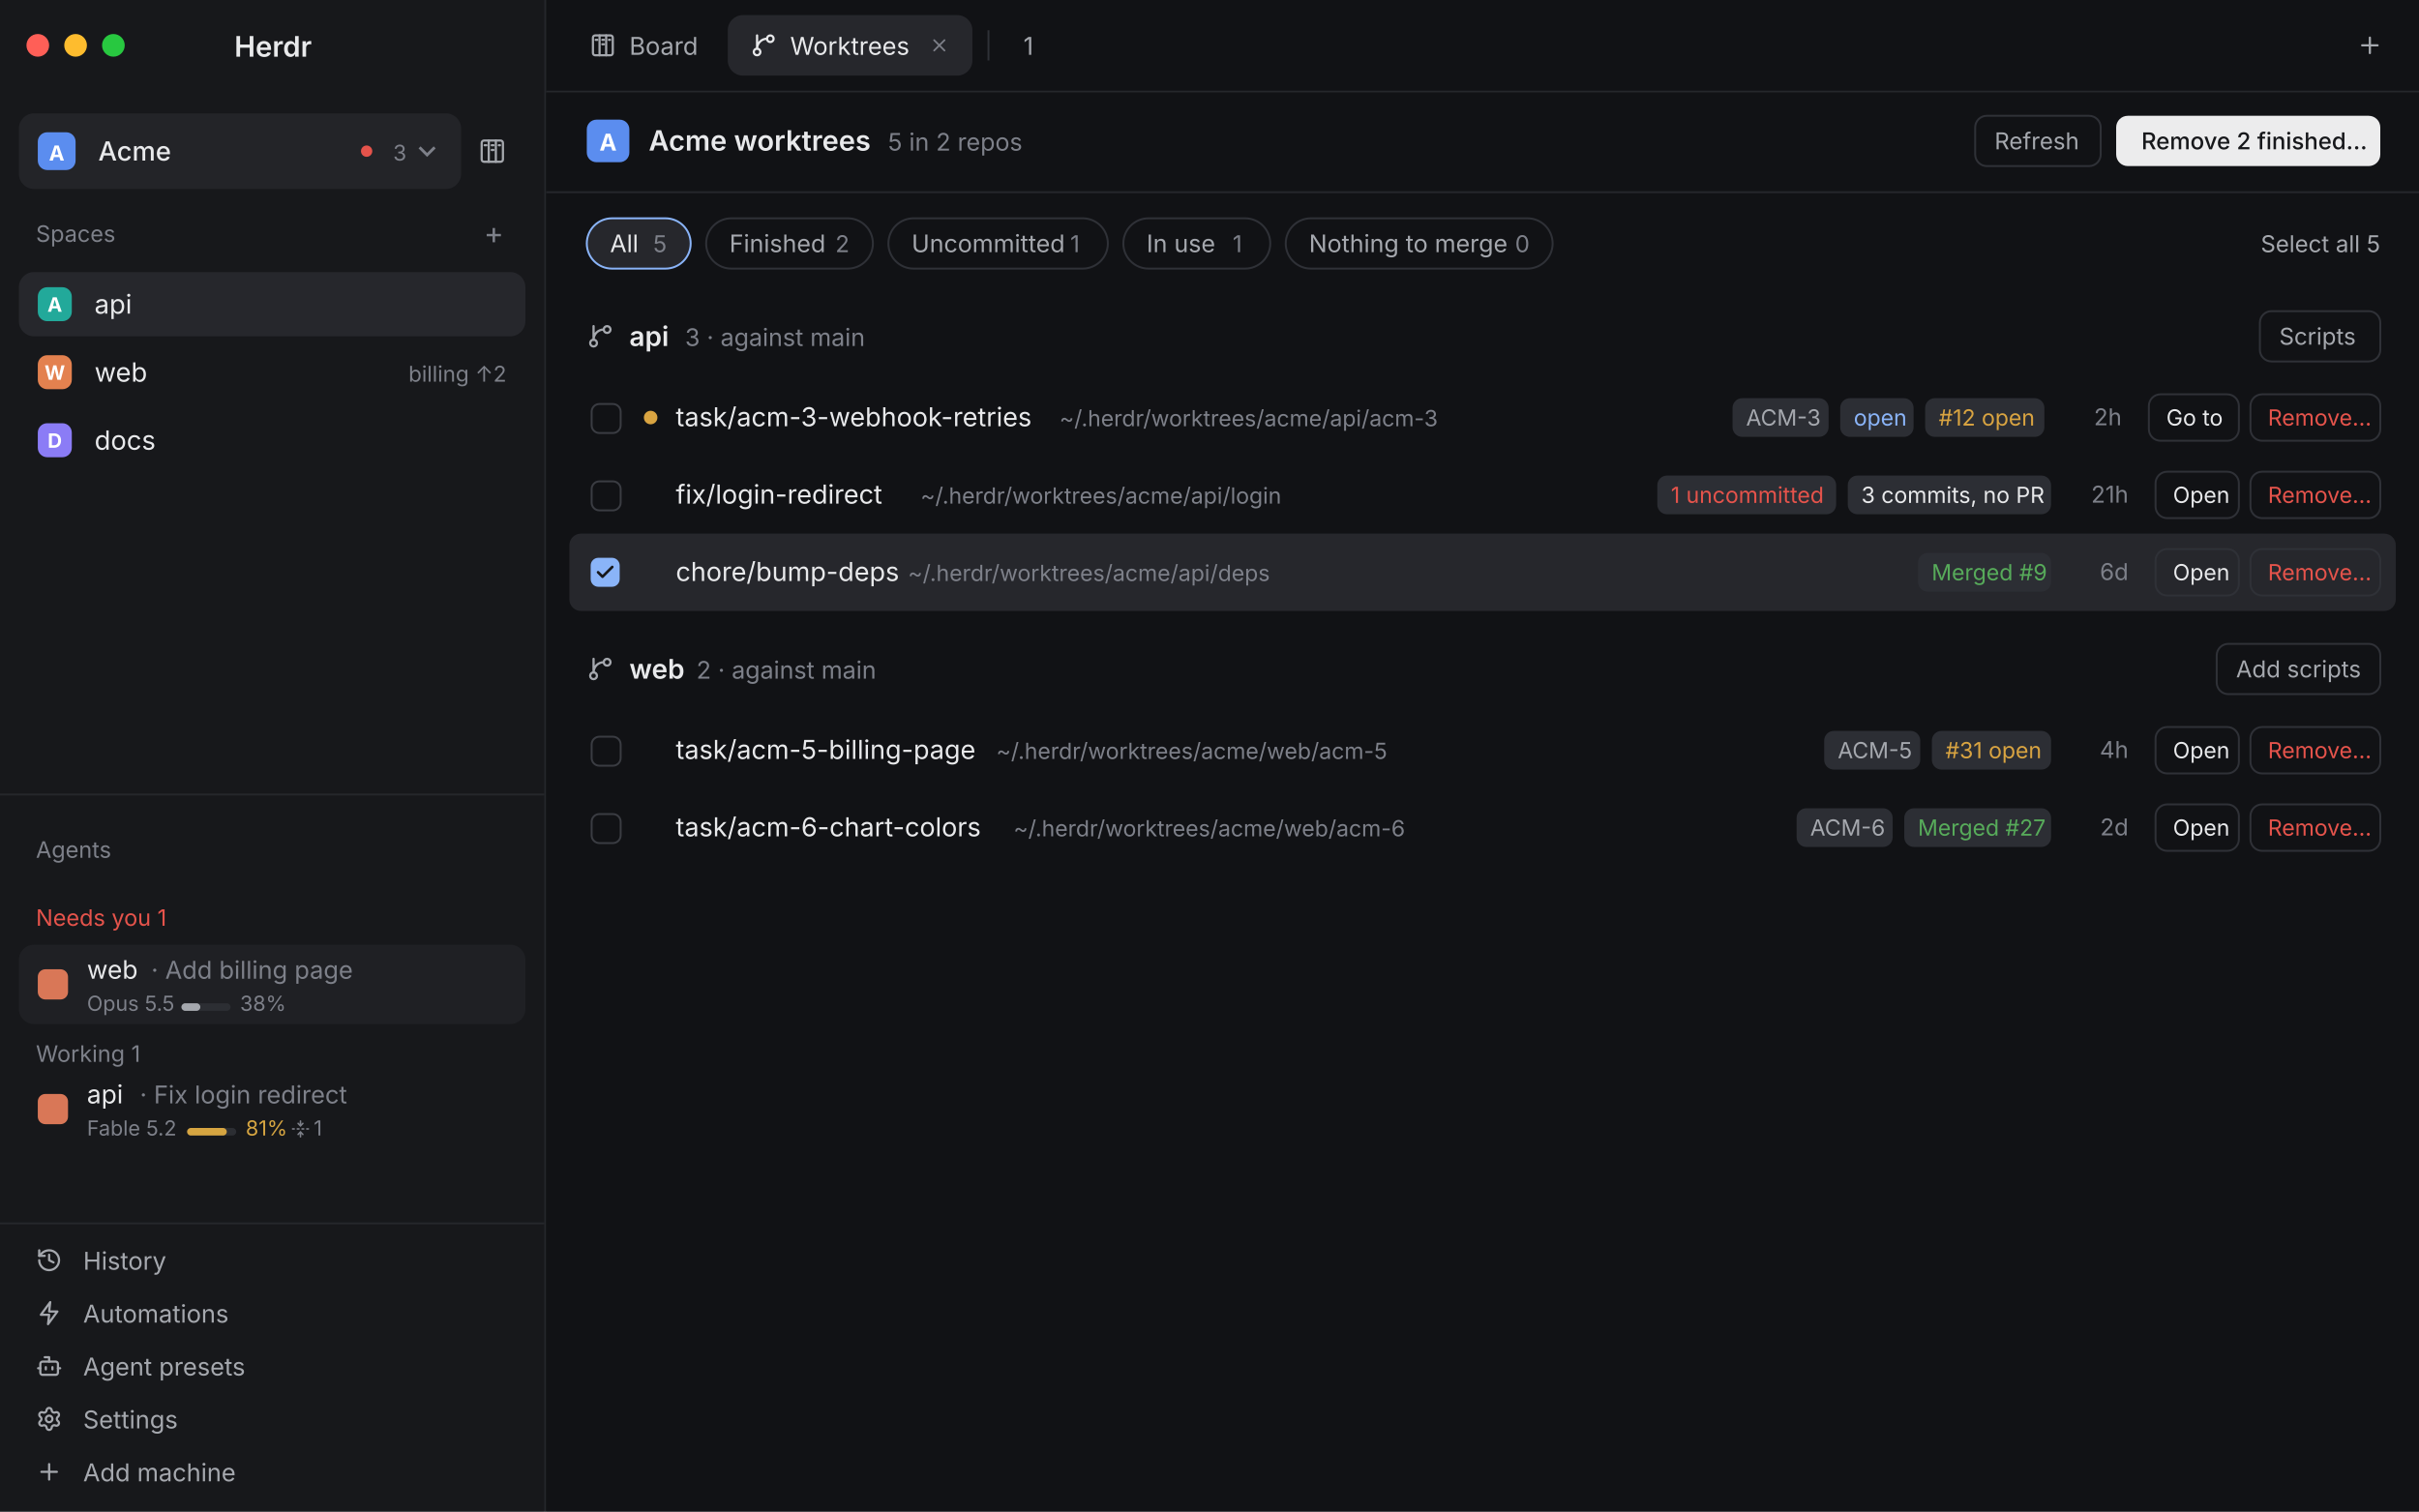
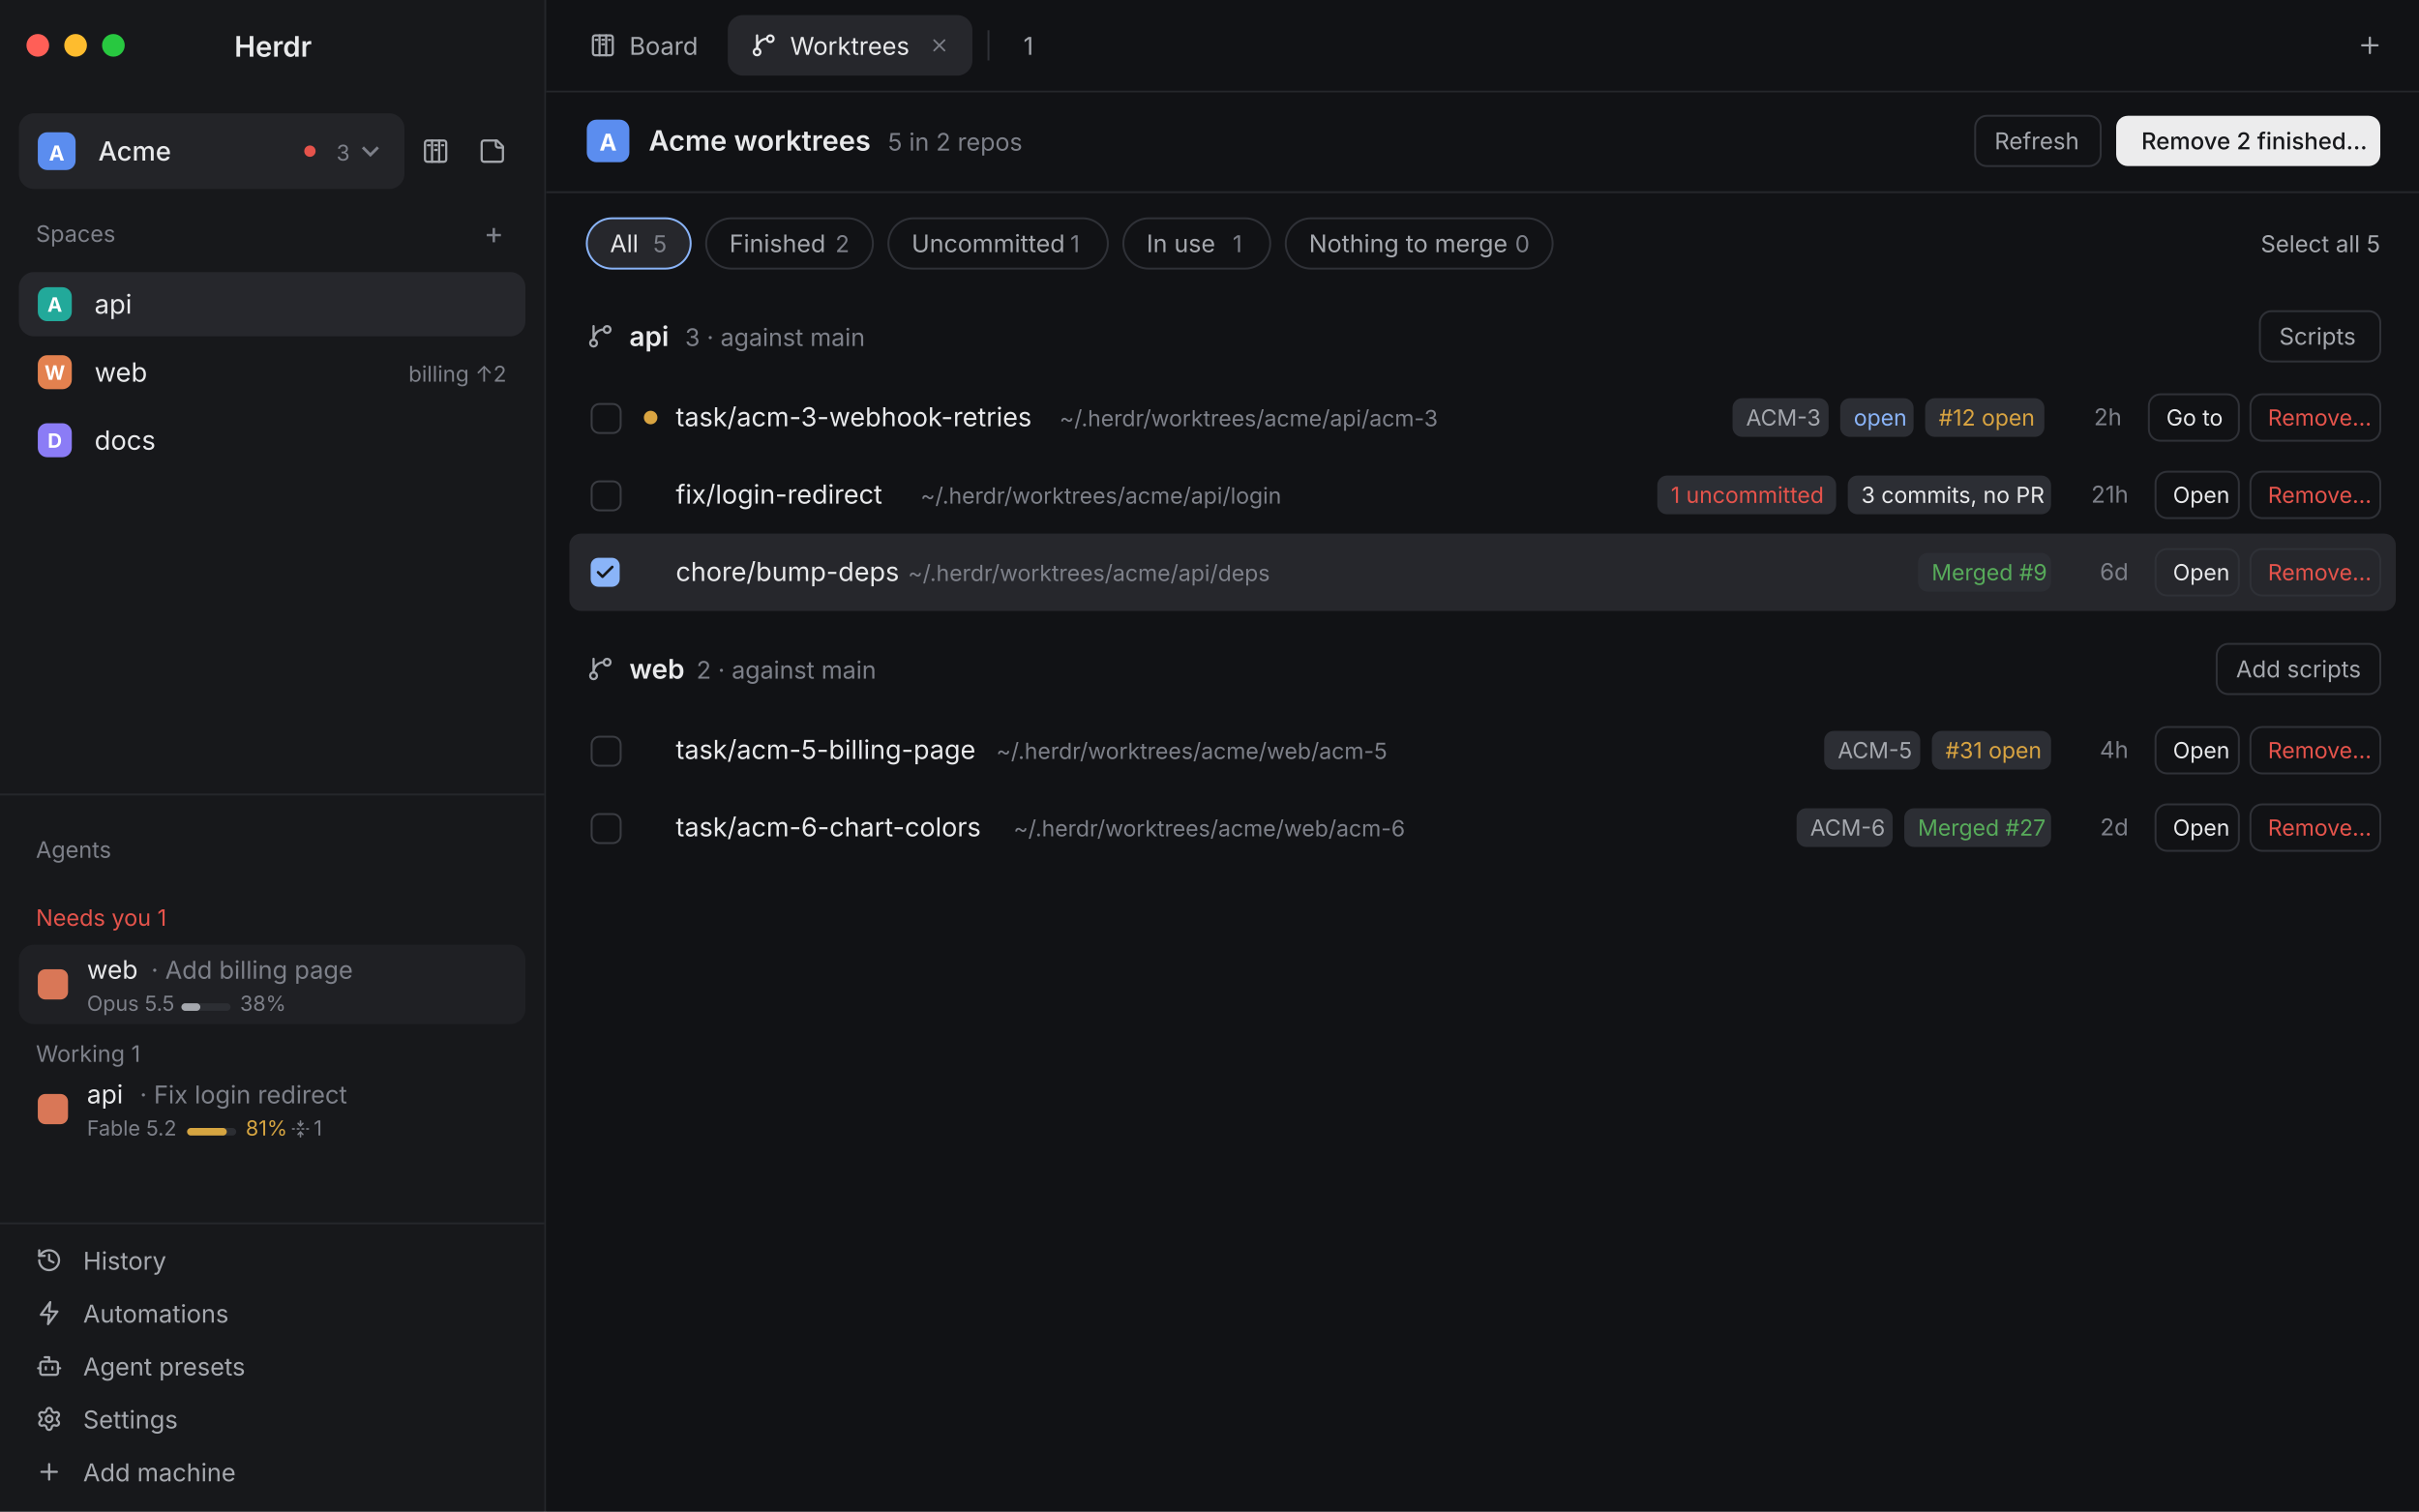
<svg xmlns="http://www.w3.org/2000/svg" width="1280" height="800" viewBox="0 0 1280 800" font-family="Geist, -apple-system, 'Helvetica Neue', sans-serif">
  <defs>
    <filter id="shadow" x="-20%" y="-20%" width="140%" height="140%">
      <feDropShadow dx="0" dy="8" stdDeviation="12" flood-color="#000" flood-opacity="0.45" />
    </filter>
    <clipPath id="pane">
      <rect x="289" y="49" width="991" height="751" />
    </clipPath>
  </defs>
  <rect x="0" y="0" width="1280" height="800" rx="0" fill="#111215" />
  <rect width="288" height="800" fill="#17181b" />
  <rect x="288" width="1" height="800" fill="#25272b" />
  <circle cx="20" cy="24" r="6" fill="#ff5f57" />
  <circle cx="40" cy="24" r="6" fill="#febc2e" />
  <circle cx="60" cy="24" r="6" fill="#28c840" />
  <text x="124" y="30" fill="#e8e9eb" font-size="15" font-weight="600">Herdr</text>
-   <rect x="10" y="60" width="234" height="40" rx="8" fill="#232428" />
+   <rect x="10" y="60" width="204" height="40" rx="8" fill="#232428" />
  <rect x="20" y="70" width="20" height="20" rx="5" fill="#5b8def" />
  <text x="30" y="85" fill="#fff" font-size="11" font-weight="700" text-anchor="middle">A</text>
  <text x="52" y="85" fill="#e8e9eb" font-size="14" font-weight="500">Acme</text>
-   <circle cx="194" cy="80" r="3" fill="#e5534b" />
-   <text x="208" y="85" fill="#7d8089" font-size="11.5">3</text>
-   <path d="M222 78 l4 4 l4 -4" stroke="#7d8089" stroke-width="1.5" fill="none" />
-   <g transform="translate(253 72.5) scale(0.625)" fill="none" stroke="#a5a8ae" stroke-width="1.87" stroke-linecap="round" stroke-linejoin="round">
+   <circle cx="164" cy="80" r="3" fill="#e5534b" />
+   <text x="178" y="85" fill="#7d8089" font-size="11.5">3</text>
+   <path d="M192 78 l4 4 l4 -4" stroke="#7d8089" stroke-width="1.5" fill="none" />
+   <g transform="translate(223 72.5) scale(0.625)" fill="none" stroke="#a5a8ae" stroke-width="1.87" stroke-linecap="round" stroke-linejoin="round">
    <rect x="3" y="3" width="18" height="18" rx="2" />
    <path d="M9 3v18" />
    <path d="M15 3v18" />
    <path d="M5.5 7h1.5" />
    <path d="M11.5 7h1.5" />
    <path d="M11.5 11h1.5" />
    <path d="M17.5 7h1" />
+   </g>
+   <g transform="translate(253 72.5) scale(0.625)" fill="none" stroke="#a5a8ae" stroke-width="1.87" stroke-linecap="round" stroke-linejoin="round">
+     <path d="M16 3H5a2 2 0 0 0-2 2v14a2 2 0 0 0 2 2h14a2 2 0 0 0 2-2V8Z" />
+     <path d="M15 3v4a2 2 0 0 0 2 2h4" />
  </g>
  <text x="19" y="128" fill="#7d8089" font-size="12">Spaces</text>
  <text x="256" y="129" fill="#7d8089" font-size="16">+</text>
  <rect x="10" y="144" width="268" height="34" rx="8" fill="#26272c" />
  <rect x="20" y="152" width="18" height="18" rx="5" fill="#22a99a" />
  <text x="29" y="165" fill="#fff" font-size="10.5" font-weight="700" text-anchor="middle">A</text>
  <text x="50" y="166" fill="#e8e9eb" font-size="14">api</text>
  <rect x="20" y="188" width="18" height="18" rx="5" fill="#e3814f" />
  <text x="29" y="201" fill="#fff" font-size="10.5" font-weight="700" text-anchor="middle">W</text>
  <text x="50" y="202" fill="#e8e9eb" font-size="14">web</text>
  <text x="268" y="202" fill="#7d8089" font-size="11.5" text-anchor="end">billing ↑2</text>
  <rect x="20" y="224" width="18" height="18" rx="5" fill="#8b7cf6" />
  <text x="29" y="237" fill="#fff" font-size="10.5" font-weight="700" text-anchor="middle">D</text>
  <text x="50" y="238" fill="#e8e9eb" font-size="14">docs</text>
  <rect y="420" width="288" height="1" fill="#25272b" />
  <text x="19" y="454" fill="#7d8089" font-size="12">Agents</text>
  <text x="19" y="490" fill="#e5534b" font-size="12">Needs you 1</text>
  <rect x="10" y="500" width="268" height="42" rx="8" fill="#1f2024" />
  <rect x="20" y="513" width="16" height="16" rx="4" fill="#d97757" />
  <text x="46" y="518" fill="#e8e9eb" font-size="13.5">web</text>
  <text x="80" y="518" fill="#7d8089" font-size="13">· Add billing page</text>
  <text x="46" y="535" fill="#7d8089" font-size="11">Opus 5.5</text>
  <rect x="96" y="531" width="26" height="4" rx="2" fill="#2c2e33" />
  <rect x="96" y="531" width="10" height="4" rx="2" fill="#a5a8ae" />
  <text x="127" y="535" fill="#7d8089" font-size="11">38%</text>
  <text x="19" y="562" fill="#7d8089" font-size="12">Working 1</text>
  <rect x="20" y="579" width="16" height="16" rx="4" fill="#d97757" />
  <text x="46" y="584" fill="#e8e9eb" font-size="13.5">api</text>
  <text x="74" y="584" fill="#7d8089" font-size="13">· Fix login redirect</text>
  <text x="46" y="601" fill="#7d8089" font-size="11">Fable 5.2</text>
  <rect x="99" y="597" width="26" height="4" rx="2" fill="#2c2e33" />
  <rect x="99" y="597" width="21" height="4" rx="2" fill="#d6a541" />
  <text x="130" y="601" fill="#d6a541" font-size="11">81%</text>
  <g transform="translate(154 592.5) scale(0.4167)" fill="none" stroke="#7d8089" stroke-width="2" stroke-linecap="round" stroke-linejoin="round">
    <path d="M12 22v-6" />
    <path d="M12 8V2" />
    <path d="M4 12H2" />
    <path d="M10 12H8" />
    <path d="M16 12h-2" />
    <path d="M22 12h-2" />
    <path d="m15 19-3-3-3 3" />
    <path d="m15 5-3 3-3-3" />
  </g>
  <text x="166" y="601" fill="#7d8089" font-size="11">1</text>
  <rect y="647" width="288" height="1" fill="#25272b" />
  <g transform="translate(19 660) scale(0.5833)" fill="none" stroke="#a5a8ae" stroke-width="2.00" stroke-linecap="round" stroke-linejoin="round">
    <path d="M3 12a9 9 0 1 0 9-9 9.75 9.75 0 0 0-6.74 2.74L3 8" />
    <path d="M3 3v5h5" />
    <path d="M12 7v5l4 2" />
  </g>
  <text x="44" y="672" fill="#a5a8ae" font-size="13">History</text>
  <g transform="translate(19 688) scale(0.5833)" fill="none" stroke="#a5a8ae" stroke-width="2.00" stroke-linecap="round" stroke-linejoin="round">
    <path d="M13 2 4.5 13.5H12L11 22l8.5-11.5H12z" />
  </g>
  <text x="44" y="700" fill="#a5a8ae" font-size="13">Automations</text>
  <g transform="translate(19 716) scale(0.5833)" fill="none" stroke="#a5a8ae" stroke-width="2.00" stroke-linecap="round" stroke-linejoin="round">
    <path d="M12 8V4H8" />
    <rect width="16" height="12" x="4" y="8" rx="2" />
    <path d="M2 14h2" />
    <path d="M20 14h2" />
    <path d="M15 13v2" />
    <path d="M9 13v2" />
  </g>
  <text x="44" y="728" fill="#a5a8ae" font-size="13">Agent presets</text>
  <g transform="translate(19 744) scale(0.5833)" fill="none" stroke="#a5a8ae" stroke-width="2.00" stroke-linecap="round" stroke-linejoin="round">
    <path d="M9.671 4.136a2.34 2.34 0 0 1 4.659 0 2.34 2.34 0 0 0 3.319 1.915 2.34 2.34 0 0 1 2.33 4.033 2.34 2.34 0 0 0 0 3.831 2.34 2.34 0 0 1-2.33 4.033 2.34 2.34 0 0 0-3.319 1.915 2.34 2.34 0 0 1-4.659 0 2.34 2.34 0 0 0-3.32-1.915 2.34 2.34 0 0 1-2.33-4.033 2.34 2.34 0 0 0 0-3.831A2.34 2.34 0 0 1 6.35 6.051a2.34 2.34 0 0 0 3.319-1.915" />
    <circle cx="12" cy="12" r="3" />
  </g>
  <text x="44" y="756" fill="#a5a8ae" font-size="13">Settings</text>
  <g transform="translate(19 772) scale(0.5833)" fill="none" stroke="#a5a8ae" stroke-width="2.00" stroke-linecap="round" stroke-linejoin="round">
    <path d="M5 12h14" />
    <path d="M12 5v14" />
  </g>
  <text x="44" y="784" fill="#a5a8ae" font-size="13">Add machine</text>
  <g transform="translate(312 17) scale(0.5833)" fill="none" stroke="#a5a8ae" stroke-width="2" stroke-linecap="round" stroke-linejoin="round">
    <rect x="3" y="3" width="18" height="18" rx="2" />
    <path d="M9 3v18" />
    <path d="M15 3v18" />
    <path d="M5.5 7h1.5" />
    <path d="M11.5 7h1.5" />
    <path d="M11.5 11h1.5" />
    <path d="M17.5 7h1" />
  </g>
  <text x="333" y="29" fill="#a5a8ae" font-size="13">Board</text>
  <rect x="385.1" y="8" width="129.44" height="32" rx="8" fill="#26272c" />
  <g transform="translate(397.1 17) scale(0.5833)" fill="none" stroke="#e8e9eb" stroke-width="2" stroke-linecap="round" stroke-linejoin="round">
    <path d="M15 6a9 9 0 0 0-9 9V3" />
    <circle cx="18" cy="6" r="3" />
    <circle cx="6" cy="18" r="3" />
  </g>
  <text x="418.1" y="29" fill="#e8e9eb" font-size="13">Worktrees</text>
  <g transform="translate(491.54 18.5) scale(0.4583)" fill="none" stroke="#7d8089" stroke-width="2" stroke-linecap="round" stroke-linejoin="round">
    <path d="M18 6 6 18" />
    <path d="m6 6 12 12" />
  </g>
  <rect x="522.54" y="16" width="1" height="16" fill="#2f3137" />
  <text x="541.54" y="29" fill="#a5a8ae" font-size="13">1</text>
  <g transform="translate(1247 17) scale(0.5833)" fill="none" stroke="#a5a8ae" stroke-width="2" stroke-linecap="round" stroke-linejoin="round">
    <path d="M5 12h14" />
    <path d="M12 5v14" />
  </g>
  <rect x="289" y="48" width="991" height="1" fill="#25272b" />
  <rect x="289" y="49" width="991" height="751" fill="#111215" />
  <g clip-path="url(#pane)">
    <g transform="translate(289 49) scale(1.02376) translate(-301 -92)">
      <rect x="322" y="106" width="22" height="22" rx="5" fill="#5b8def" />
      <text x="333" y="122" fill="#fff" font-size="12" font-weight="700" text-anchor="middle">A</text>
      <text x="354" y="122" fill="#e8e9eb" font-size="14.5" font-weight="600">Acme worktrees</text>
      <text x="477.62" y="122" fill="#7d8089" font-size="12.5">5 in 2 repos</text>
      <rect x="301" y="143" width="968" height="1" rx="0" fill="#25272b" />
      <rect x="1112.48" y="104" width="136.52" height="26" rx="6" fill="#ececed" />
      <text x="1125.48" y="121.32" fill="#17181b" font-size="12" font-weight="500">Remove 2 finished…</text>
      <rect x="1039.6" y="104" width="64.88" height="26" rx="6" fill="none" stroke="#2f3137" />
      <text x="1049.6" y="121.32" fill="#a5a8ae" font-size="12">Refresh</text>
      <rect x="322" y="157" width="53.69" height="26" rx="13" fill="#26272c" stroke="#8ab4f8" />
      <text x="334" y="174.5" fill="#e8e9eb" font-size="12.5">All</text>
      <text x="356.25" y="174.5" fill="#7d8089" font-size="12">5</text>
      <rect x="383.69" y="157" width="86.19" height="26" rx="13" fill="none" stroke="#2f3137" />
      <text x="395.69" y="174.5" fill="#a5a8ae" font-size="12.5">Finished</text>
      <text x="450.44" y="174.5" fill="#7d8089" font-size="12">2</text>
      <rect x="477.88" y="157" width="113.44" height="26" rx="13" fill="none" stroke="#2f3137" />
      <text x="489.88" y="174.5" fill="#a5a8ae" font-size="12.5">Uncommitted</text>
      <text x="571.88" y="174.5" fill="#7d8089" font-size="12">1</text>
      <rect x="599.32" y="157" width="75.94" height="26" rx="13" fill="none" stroke="#2f3137" />
      <text x="611.32" y="174.5" fill="#a5a8ae" font-size="12.5">In use</text>
      <text x="655.82" y="174.5" fill="#7d8089" font-size="12">1</text>
      <rect x="683.26" y="157" width="137.94" height="26" rx="13" fill="none" stroke="#2f3137" />
      <text x="695.26" y="174.5" fill="#a5a8ae" font-size="12.5">Nothing to merge</text>
      <text x="801.76" y="174.5" fill="#7d8089" font-size="12">0</text>
      <text x="1249" y="174.5" fill="#a5a8ae" font-size="12" text-anchor="end">Select all 5</text>
      <g transform="translate(322 211) scale(0.5833)" fill="none" stroke="#a5a8ae" stroke-width="2" stroke-linecap="round" stroke-linejoin="round">
        <path d="M15 6a9 9 0 0 0-9 9V3" />
        <circle cx="18" cy="6" r="3" />
        <circle cx="6" cy="18" r="3" />
      </g>
      <text x="344" y="223" fill="#e8e9eb" font-size="14" font-weight="600">api</text>
      <text x="372.76" y="223" fill="#7d8089" font-size="12.5">3 · against main</text>
      <rect x="1186.76" y="205" width="62.24" height="26" rx="6" fill="none" stroke="#2f3137" />
      <text x="1196.76" y="222.32" fill="#a5a8ae" font-size="12">Scripts</text>
      <rect x="324.5" y="253" width="15" height="15" rx="4" fill="none" stroke="#3a3c42" />
      <circle cx="355" cy="260" r="3.5" fill="#d9a441" />
      <text x="368" y="264.5" fill="#e8e9eb" font-size="13.5">task/acm-3-webhook-retries</text>
      <text x="566.3" y="264.5" fill="#7d8089" font-size="11.5">~/.herdr/worktrees/acme/api/acm-3</text>
      <rect x="1181.89" y="248" width="67.105" height="24" rx="6" fill="none" stroke="#2f3137" />
      <text x="1190.89" y="264.14" fill="#e5534b" font-size="11.5">Remove…</text>
      <rect x="1129.38" y="248" width="46.52" height="24" rx="6" fill="none" stroke="#2f3137" />
      <text x="1138.38" y="264.14" fill="#e8e9eb" font-size="11.5">Go to</text>
      <text x="1115.38" y="264" fill="#7d8089" font-size="12" text-anchor="end">2h</text>
      <rect x="1013.76" y="250" width="61.61" height="20" rx="5" fill="#2c2e34" />
      <text x="1020.76" y="264.14" fill="#d9a441" font-size="11.5">#12 open</text>
      <rect x="969.845" y="250" width="37.92" height="20" rx="5" fill="#2c2e34" />
      <text x="976.845" y="264.14" fill="#8ab4f8" font-size="11.5">open</text>
      <rect x="914.195" y="250" width="49.65" height="20" rx="5" fill="#2c2e34" />
      <text x="921.195" y="264.14" fill="#a5a8ae" font-size="11.5">ACM-3</text>
      <rect x="324.5" y="293" width="15" height="15" rx="4" fill="none" stroke="#3a3c42" />
      <text x="368" y="304.5" fill="#e8e9eb" font-size="13.5">fix/login-redirect</text>
      <text x="494.48" y="304.5" fill="#7d8089" font-size="11.5">~/.herdr/worktrees/acme/api/login</text>
      <rect x="1181.89" y="288" width="67.105" height="24" rx="6" fill="none" stroke="#2f3137" />
      <text x="1190.89" y="304.14" fill="#e5534b" font-size="11.5">Remove…</text>
      <rect x="1132.83" y="288" width="43.07" height="24" rx="6" fill="none" stroke="#2f3137" />
      <text x="1141.83" y="304.14" fill="#e8e9eb" font-size="11.5">Open</text>
      <text x="1118.83" y="304" fill="#7d8089" font-size="12" text-anchor="end">21h</text>
      <rect x="973.745" y="290" width="105.08" height="20" rx="5" fill="#2c2e34" />
      <text x="980.745" y="304.14" fill="#e8e9eb" font-size="11.5">3 commits, no PR</text>
      <rect x="875.315" y="290" width="92.43" height="20" rx="5" fill="#2c2e34" />
      <text x="882.315" y="304.14" fill="#e5534b" font-size="11.5">1 uncommitted</text>
      <rect x="313" y="320" width="944" height="40" rx="6" fill="#26272c" />
      <rect x="324" y="332.5" width="15" height="15" rx="4" fill="#8ab4f8" />
      <g transform="translate(326 334.5) scale(0.4583)" fill="none" stroke="#17181b" stroke-width="3" stroke-linecap="round" stroke-linejoin="round">
        <path d="M20 6 9 17l-5-5" />
      </g>
      <text x="368" y="344.5" fill="#e8e9eb" font-size="13.5">chore/bump-deps</text>
      <text x="488" y="344.5" fill="#7d8089" font-size="11.5">~/.herdr/worktrees/acme/api/deps</text>
      <rect x="1181.89" y="328" width="67.105" height="24" rx="6" fill="none" stroke="#2f3137" />
      <text x="1190.89" y="344.14" fill="#e5534b" font-size="11.5">Remove…</text>
      <rect x="1132.83" y="328" width="43.07" height="24" rx="6" fill="none" stroke="#2f3137" />
      <text x="1141.83" y="344.14" fill="#e8e9eb" font-size="11.5">Open</text>
      <text x="1118.83" y="344" fill="#7d8089" font-size="12" text-anchor="end">6d</text>
      <rect x="1010.09" y="330" width="68.74" height="20" rx="5" fill="#2c2e34" />
      <text x="1017.09" y="344.14" fill="#57ab5a" font-size="11.5">Merged #9</text>
      <g transform="translate(322 383) scale(0.5833)" fill="none" stroke="#a5a8ae" stroke-width="2" stroke-linecap="round" stroke-linejoin="round">
        <path d="M15 6a9 9 0 0 0-9 9V3" />
        <circle cx="18" cy="6" r="3" />
        <circle cx="6" cy="18" r="3" />
      </g>
      <text x="344" y="395" fill="#e8e9eb" font-size="14" font-weight="600">web</text>
      <text x="378.64" y="395" fill="#7d8089" font-size="12.5">2 · against main</text>
      <rect x="1164.44" y="377" width="84.56" height="26" rx="6" fill="none" stroke="#2f3137" />
      <text x="1174.44" y="394.32" fill="#a5a8ae" font-size="12">Add scripts</text>
      <rect x="324.5" y="425" width="15" height="15" rx="4" fill="none" stroke="#3a3c42" />
      <text x="368" y="436.5" fill="#e8e9eb" font-size="13.5">task/acm-5-billing-page</text>
      <text x="533.63" y="436.5" fill="#7d8089" font-size="11.5">~/.herdr/worktrees/acme/web/acm-5</text>
      <rect x="1181.89" y="420" width="67.105" height="24" rx="6" fill="none" stroke="#2f3137" />
      <text x="1190.89" y="436.14" fill="#e5534b" font-size="11.5">Remove…</text>
      <rect x="1132.83" y="420" width="43.07" height="24" rx="6" fill="none" stroke="#2f3137" />
      <text x="1141.83" y="436.14" fill="#e8e9eb" font-size="11.5">Open</text>
      <text x="1118.83" y="436" fill="#7d8089" font-size="12" text-anchor="end">4h</text>
      <rect x="1017.22" y="422" width="61.61" height="20" rx="5" fill="#2c2e34" />
      <text x="1024.22" y="436.14" fill="#d9a441" font-size="11.5">#31 open</text>
      <rect x="961.565" y="422" width="49.65" height="20" rx="5" fill="#2c2e34" />
      <text x="968.565" y="436.14" fill="#a5a8ae" font-size="11.5">ACM-5</text>
      <rect x="324.5" y="465" width="15" height="15" rx="4" fill="none" stroke="#3a3c42" />
      <text x="368" y="476.5" fill="#e8e9eb" font-size="13.5">task/acm-6-chart-colors</text>
      <text x="542.54" y="476.5" fill="#7d8089" font-size="11.5">~/.herdr/worktrees/acme/web/acm-6</text>
      <rect x="1181.89" y="460" width="67.105" height="24" rx="6" fill="none" stroke="#2f3137" />
      <text x="1190.89" y="476.14" fill="#e5534b" font-size="11.5">Remove…</text>
      <rect x="1132.83" y="460" width="43.07" height="24" rx="6" fill="none" stroke="#2f3137" />
      <text x="1141.83" y="476.14" fill="#e8e9eb" font-size="11.5">Open</text>
      <text x="1118.83" y="476" fill="#7d8089" font-size="12" text-anchor="end">2d</text>
      <rect x="1002.96" y="462" width="75.87" height="20" rx="5" fill="#2c2e34" />
      <text x="1009.96" y="476.14" fill="#57ab5a" font-size="11.5">Merged #27</text>
      <rect x="947.305" y="462" width="49.65" height="20" rx="5" fill="#2c2e34" />
      <text x="954.305" y="476.14" fill="#a5a8ae" font-size="11.5">ACM-6</text>
    </g>
  </g>
</svg>
